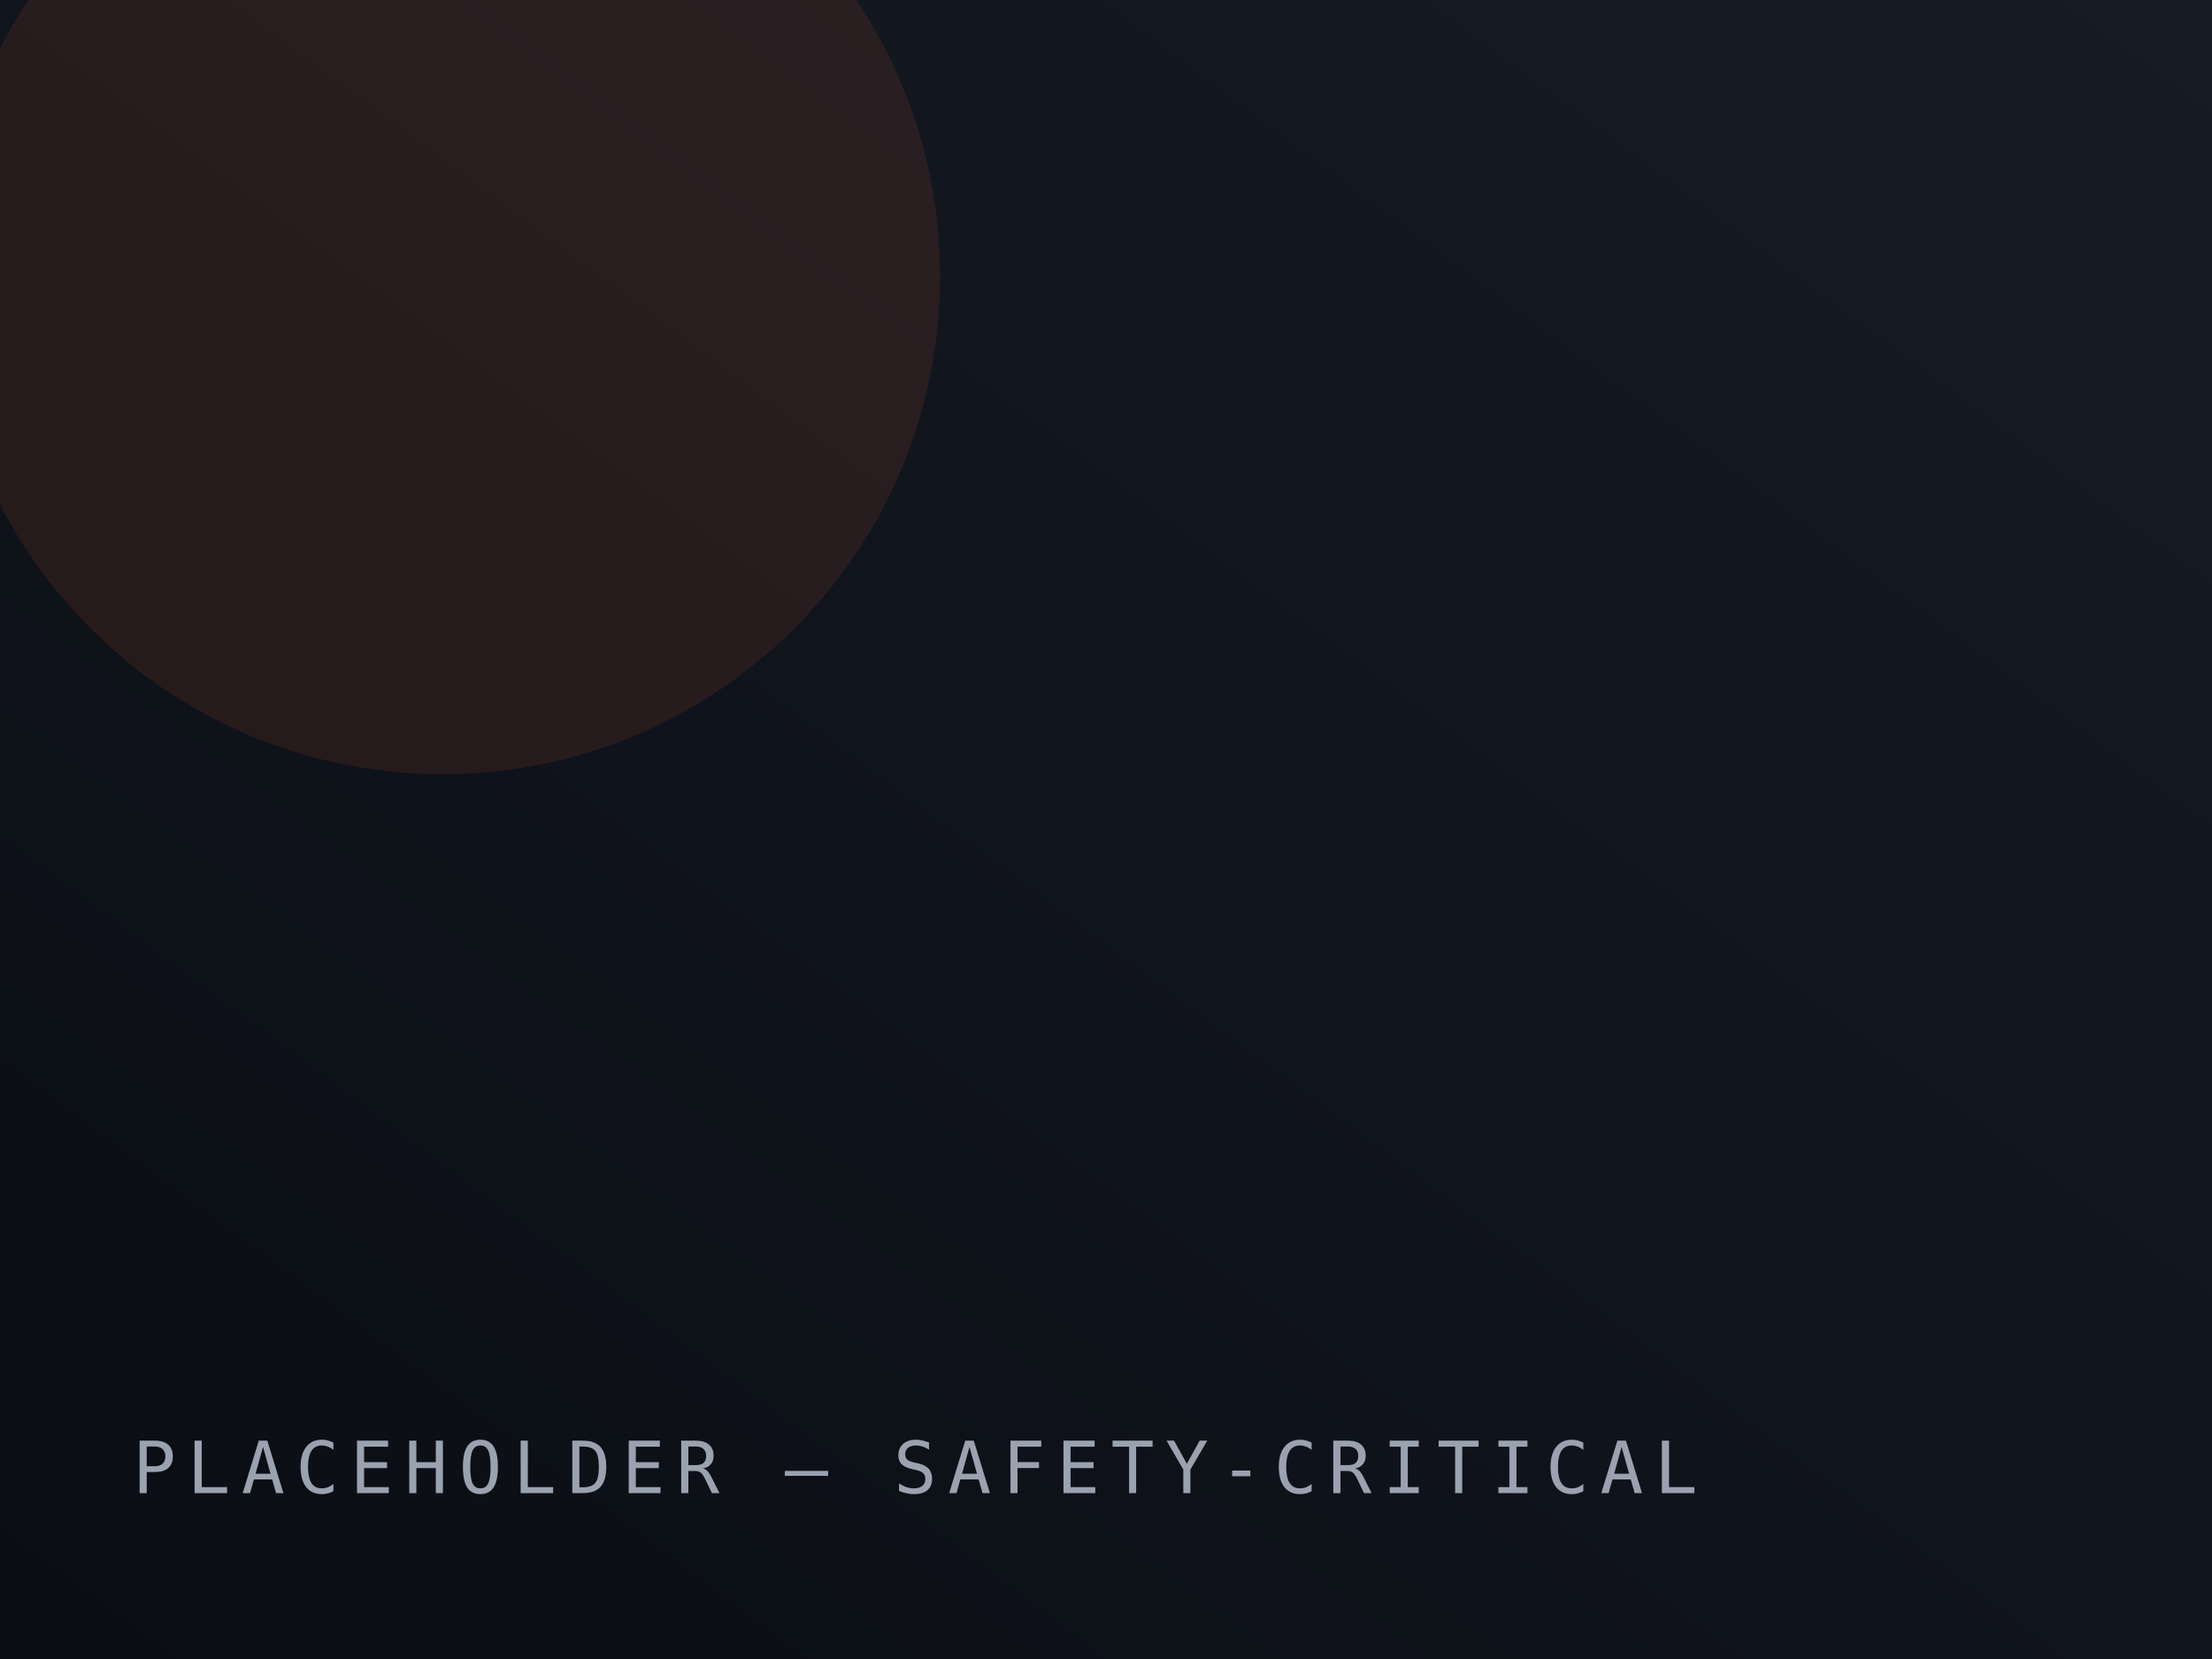
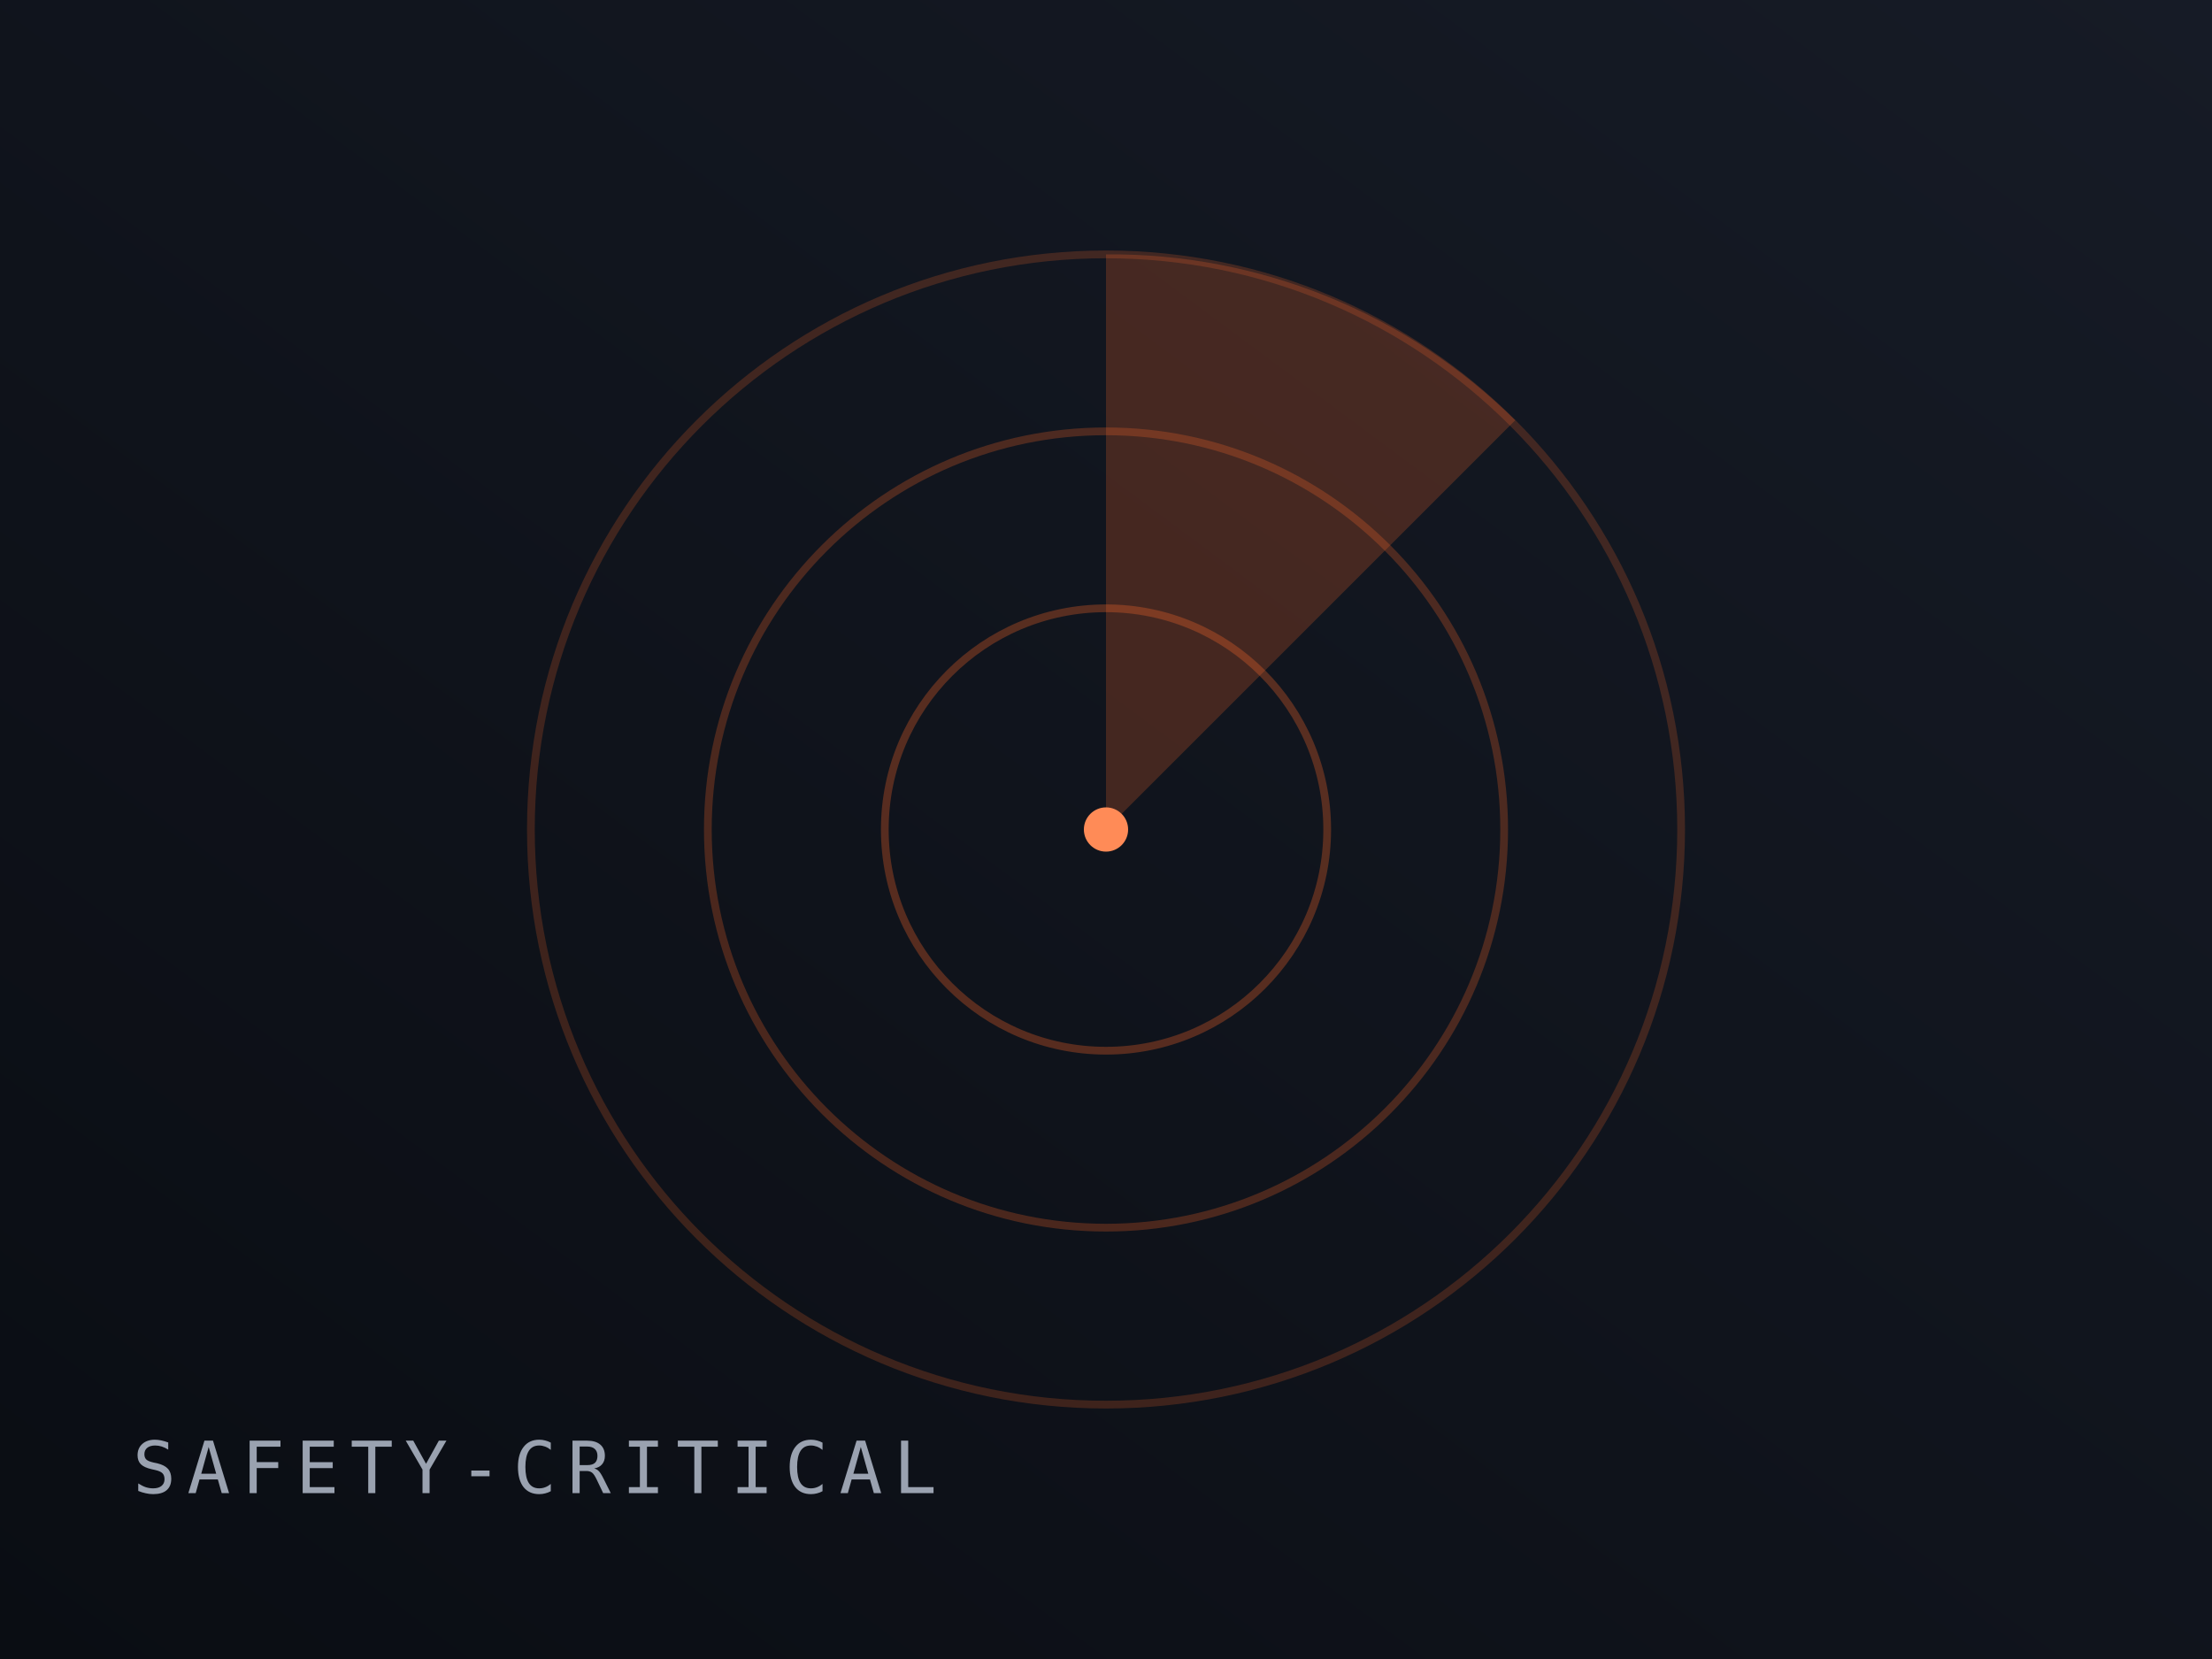
- <svg xmlns="http://www.w3.org/2000/svg" viewBox="0 0 400 300">
+ <svg xmlns="http://www.w3.org/2000/svg" width="400" height="300" viewBox="0 0 400 300">
  <defs>
    <linearGradient id="g" x1="1" y1="0" x2="0" y2="1">
      <stop offset="0%" stop-color="#161b26" />
      <stop offset="100%" stop-color="#0a0d13" />
    </linearGradient>
  </defs>
  <rect width="400" height="300" fill="url(#g)" />
-   <circle cx="80" cy="50" r="90" fill="#ff6a2b" opacity="0.1" />
-   <text x="24" y="270" font-family="ui-monospace,monospace" font-size="13" letter-spacing="2" fill="#9aa2b0">PLACEHOLDER — SAFETY-CRITICAL</text>
+   <g stroke="#ff6a2b" fill="none">
+     <circle cx="200" cy="150" r="40" stroke-opacity="0.3" stroke-width="1.4" />
+     <circle cx="200" cy="150" r="72" stroke-opacity="0.25" stroke-width="1.4" />
+     <circle cx="200" cy="150" r="104" stroke-opacity="0.2" stroke-width="1.4" />
+   </g>
+   <path d="M 200 150 L 200 46 A 104 104 0 0 1 274 76 Z" fill="#ff6a2b" opacity="0.22" />
+   <circle cx="200" cy="150" r="4" fill="#ff8b57" />
+   <text x="24" y="270" font-family="ui-monospace,monospace" font-size="13" letter-spacing="2" fill="#9aa2b0">SAFETY-CRITICAL</text>
</svg>
